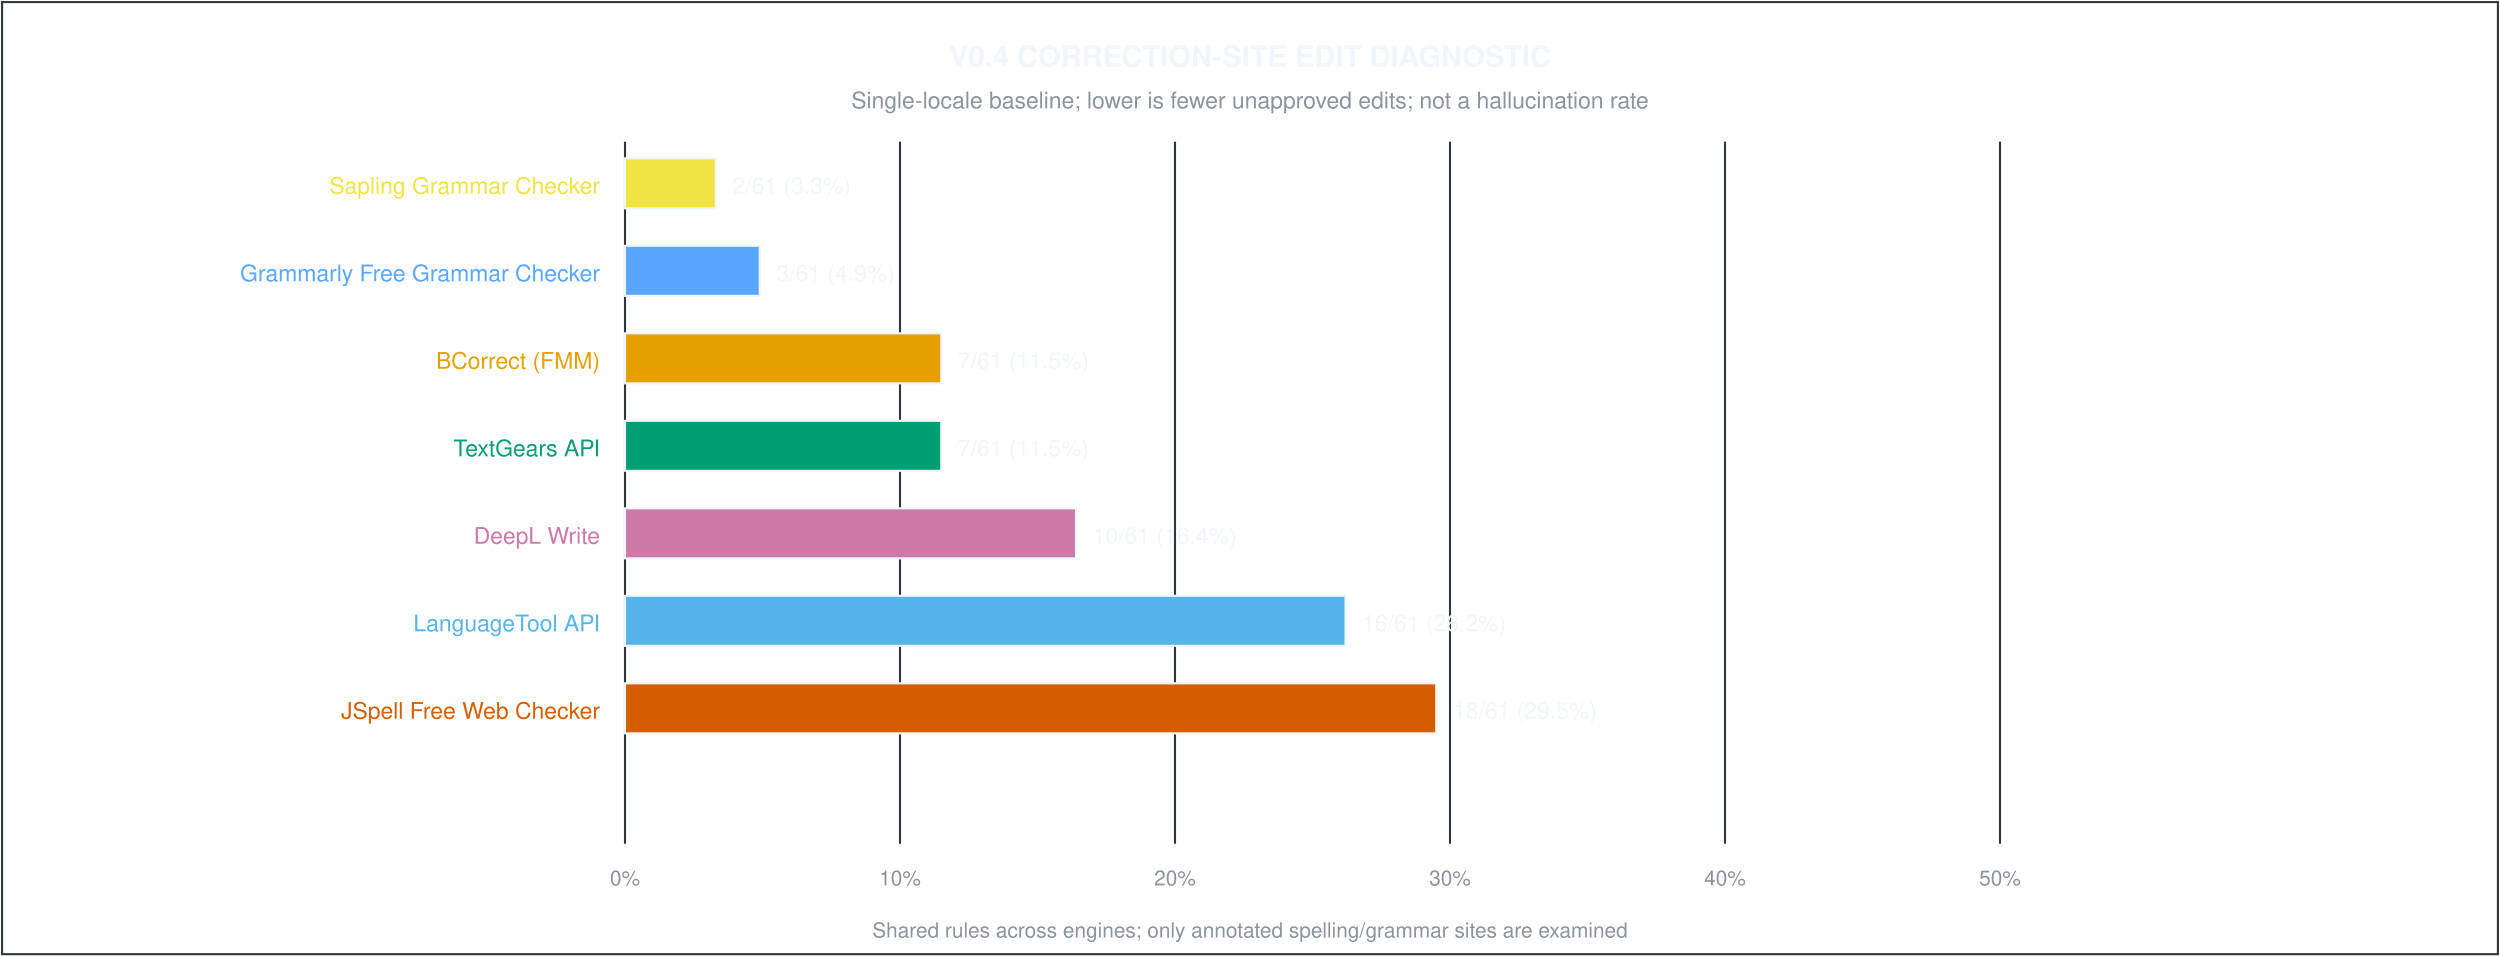
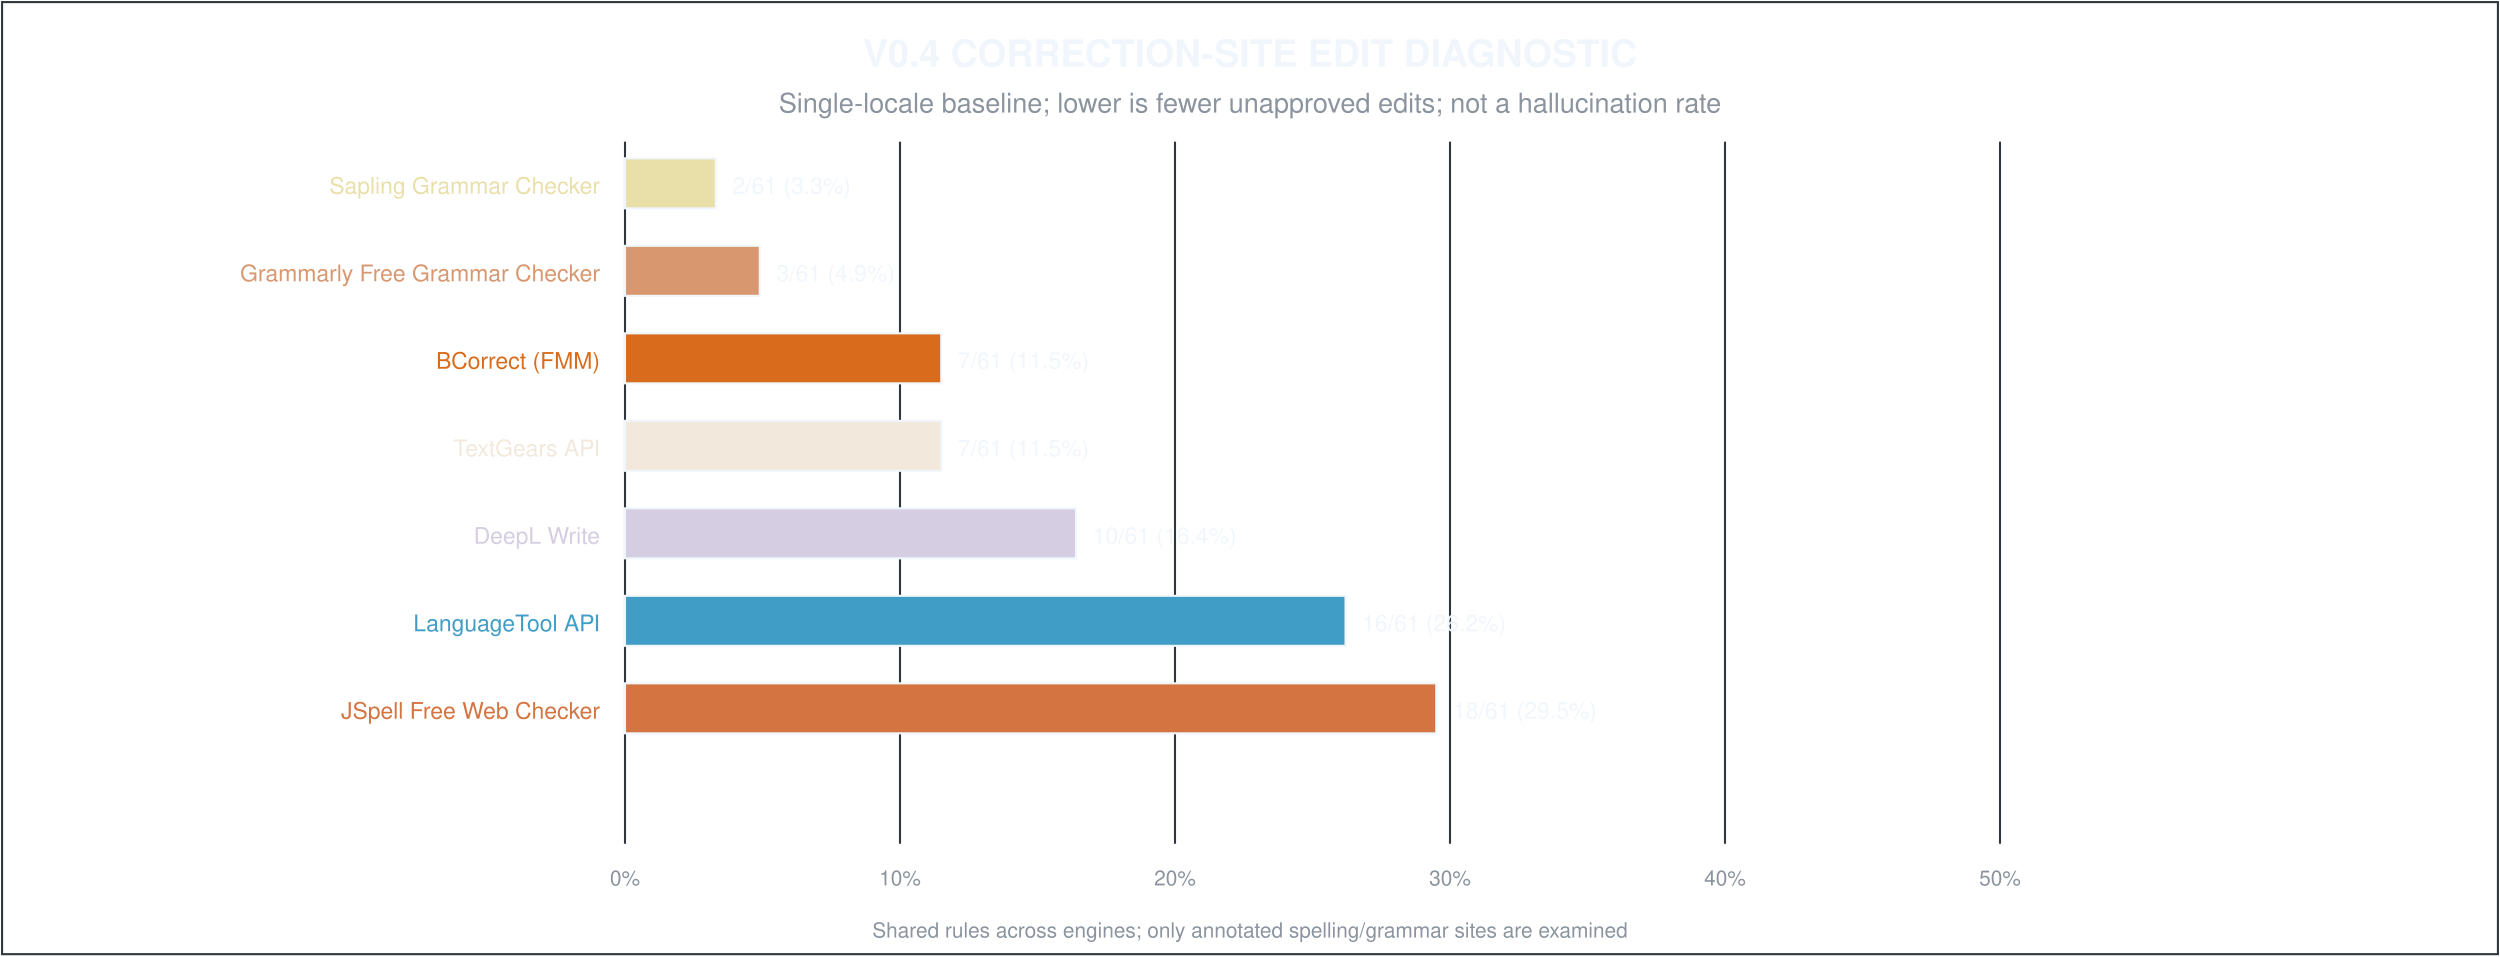
<svg xmlns="http://www.w3.org/2000/svg" viewBox="0 0 1200 459" style="background:#0d1117; font-family:-apple-system,BlinkMacSystemFont,'Segoe UI',Helvetica,Arial,sans-serif;">
  <rect x="1" y="1" width="1198" height="457" fill="none" stroke="#30363d" stroke-width="1" />
-   <text x="600" y="32" fill="#f0f6fc" font-size="14" font-weight="700" text-anchor="middle">V0.4 CORRECTION-SITE EDIT DIAGNOSTIC</text>
-   <text x="600" y="52" fill="#8b949e" font-size="11" text-anchor="middle">Single-locale baseline; lower is fewer unapproved edits; not a hallucination rate</text>
+   <text x="600" y="32" fill="#f0f6fc" font-size="18" font-weight="700" text-anchor="middle">V0.4 CORRECTION-SITE EDIT DIAGNOSTIC</text>
+   <text x="600" y="54" fill="#8b949e" font-size="13" text-anchor="middle">Single-locale baseline; lower is fewer unapproved edits; not a hallucination rate</text>
  <line x1="300" y1="68" x2="300" y2="405" stroke="#30363d" stroke-width="1" />
  <text x="300" y="425" fill="#8b949e" font-size="10" text-anchor="middle">0%</text>
  <line x1="432" y1="68" x2="432" y2="405" stroke="#30363d" stroke-width="1" />
  <text x="432" y="425" fill="#8b949e" font-size="10" text-anchor="middle">10%</text>
  <line x1="564" y1="68" x2="564" y2="405" stroke="#30363d" stroke-width="1" />
  <text x="564" y="425" fill="#8b949e" font-size="10" text-anchor="middle">20%</text>
  <line x1="696" y1="68" x2="696" y2="405" stroke="#30363d" stroke-width="1" />
  <text x="696" y="425" fill="#8b949e" font-size="10" text-anchor="middle">30%</text>
  <line x1="828" y1="68" x2="828" y2="405" stroke="#30363d" stroke-width="1" />
  <text x="828" y="425" fill="#8b949e" font-size="10" text-anchor="middle">40%</text>
  <line x1="960" y1="68" x2="960" y2="405" stroke="#30363d" stroke-width="1" />
  <text x="960" y="425" fill="#8b949e" font-size="10" text-anchor="middle">50%</text>
-   <text x="288" y="93" fill="#F0E442" font-size="11" text-anchor="end">Sapling Grammar Checker</text>
-   <rect x="300" y="76" width="43.56" height="24" fill="#F0E442" stroke="#f0f6fc" stroke-width="1" />
+   <text x="288" y="93" fill="#E9DFA9" font-size="11" text-anchor="end">Sapling Grammar Checker</text>
+   <rect x="300" y="76" width="43.56" height="24" fill="#E9DFA9" stroke="#f0f6fc" stroke-width="1" />
  <text x="351.56" y="93" fill="#f0f6fc" font-size="11">2/61 (3.3%)</text>
-   <text x="288" y="135" fill="#58a6ff" font-size="11" text-anchor="end">Grammarly Free Grammar Checker</text>
-   <rect x="300" y="118" width="64.68" height="24" fill="#58a6ff" stroke="#f0f6fc" stroke-width="1" />
+   <text x="288" y="135" fill="#D8976F" font-size="11" text-anchor="end">Grammarly Free Grammar Checker</text>
+   <rect x="300" y="118" width="64.68" height="24" fill="#D8976F" stroke="#f0f6fc" stroke-width="1" />
  <text x="372.68" y="135" fill="#f0f6fc" font-size="11">3/61 (4.9%)</text>
-   <text x="288" y="177" fill="#E69F00" font-size="11" text-anchor="end">BCorrect (FMM)</text>
-   <rect x="300" y="160" width="151.80" height="24" fill="#E69F00" stroke="#f0f6fc" stroke-width="1" />
+   <text x="288" y="177" fill="#D86C1C" font-size="11" text-anchor="end">BCorrect (FMM)</text>
+   <rect x="300" y="160" width="151.80" height="24" fill="#D86C1C" stroke="#f0f6fc" stroke-width="1" />
  <text x="459.80" y="177" fill="#f0f6fc" font-size="11">7/61 (11.5%)</text>
-   <text x="288" y="219" fill="#009E73" font-size="11" text-anchor="end">TextGears API</text>
-   <rect x="300" y="202" width="151.80" height="24" fill="#009E73" stroke="#f0f6fc" stroke-width="1" />
+   <text x="288" y="219" fill="#F2E8DB" font-size="11" text-anchor="end">TextGears API</text>
+   <rect x="300" y="202" width="151.80" height="24" fill="#F2E8DB" stroke="#f0f6fc" stroke-width="1" />
  <text x="459.80" y="219" fill="#f0f6fc" font-size="11">7/61 (11.5%)</text>
-   <text x="288" y="261" fill="#CC79A7" font-size="11" text-anchor="end">DeepL Write</text>
-   <rect x="300" y="244" width="216.48" height="24" fill="#CC79A7" stroke="#f0f6fc" stroke-width="1" />
+   <text x="288" y="261" fill="#D5CDE1" font-size="11" text-anchor="end">DeepL Write</text>
+   <rect x="300" y="244" width="216.48" height="24" fill="#D5CDE1" stroke="#f0f6fc" stroke-width="1" />
  <text x="524.48" y="261" fill="#f0f6fc" font-size="11">10/61 (16.4%)</text>
-   <text x="288" y="303" fill="#56B4E9" font-size="11" text-anchor="end">LanguageTool API</text>
-   <rect x="300" y="286" width="345.84" height="24" fill="#56B4E9" stroke="#f0f6fc" stroke-width="1" />
+   <text x="288" y="303" fill="#409DC6" font-size="11" text-anchor="end">LanguageTool API</text>
+   <rect x="300" y="286" width="345.84" height="24" fill="#409DC6" stroke="#f0f6fc" stroke-width="1" />
  <text x="653.84" y="303" fill="#f0f6fc" font-size="11">16/61 (26.2%)</text>
-   <text x="288" y="345" fill="#D55E00" font-size="11" text-anchor="end">JSpell Free Web Checker</text>
-   <rect x="300" y="328" width="389.40" height="24" fill="#D55E00" stroke="#f0f6fc" stroke-width="1" />
+   <text x="288" y="345" fill="#D47440" font-size="11" text-anchor="end">JSpell Free Web Checker</text>
+   <rect x="300" y="328" width="389.40" height="24" fill="#D47440" stroke="#f0f6fc" stroke-width="1" />
  <text x="697.40" y="345" fill="#f0f6fc" font-size="11">18/61 (29.5%)</text>
  <text x="600" y="450" fill="#8b949e" font-size="10" text-anchor="middle">Shared rules across engines; only annotated spelling/grammar sites are examined</text>
</svg>
